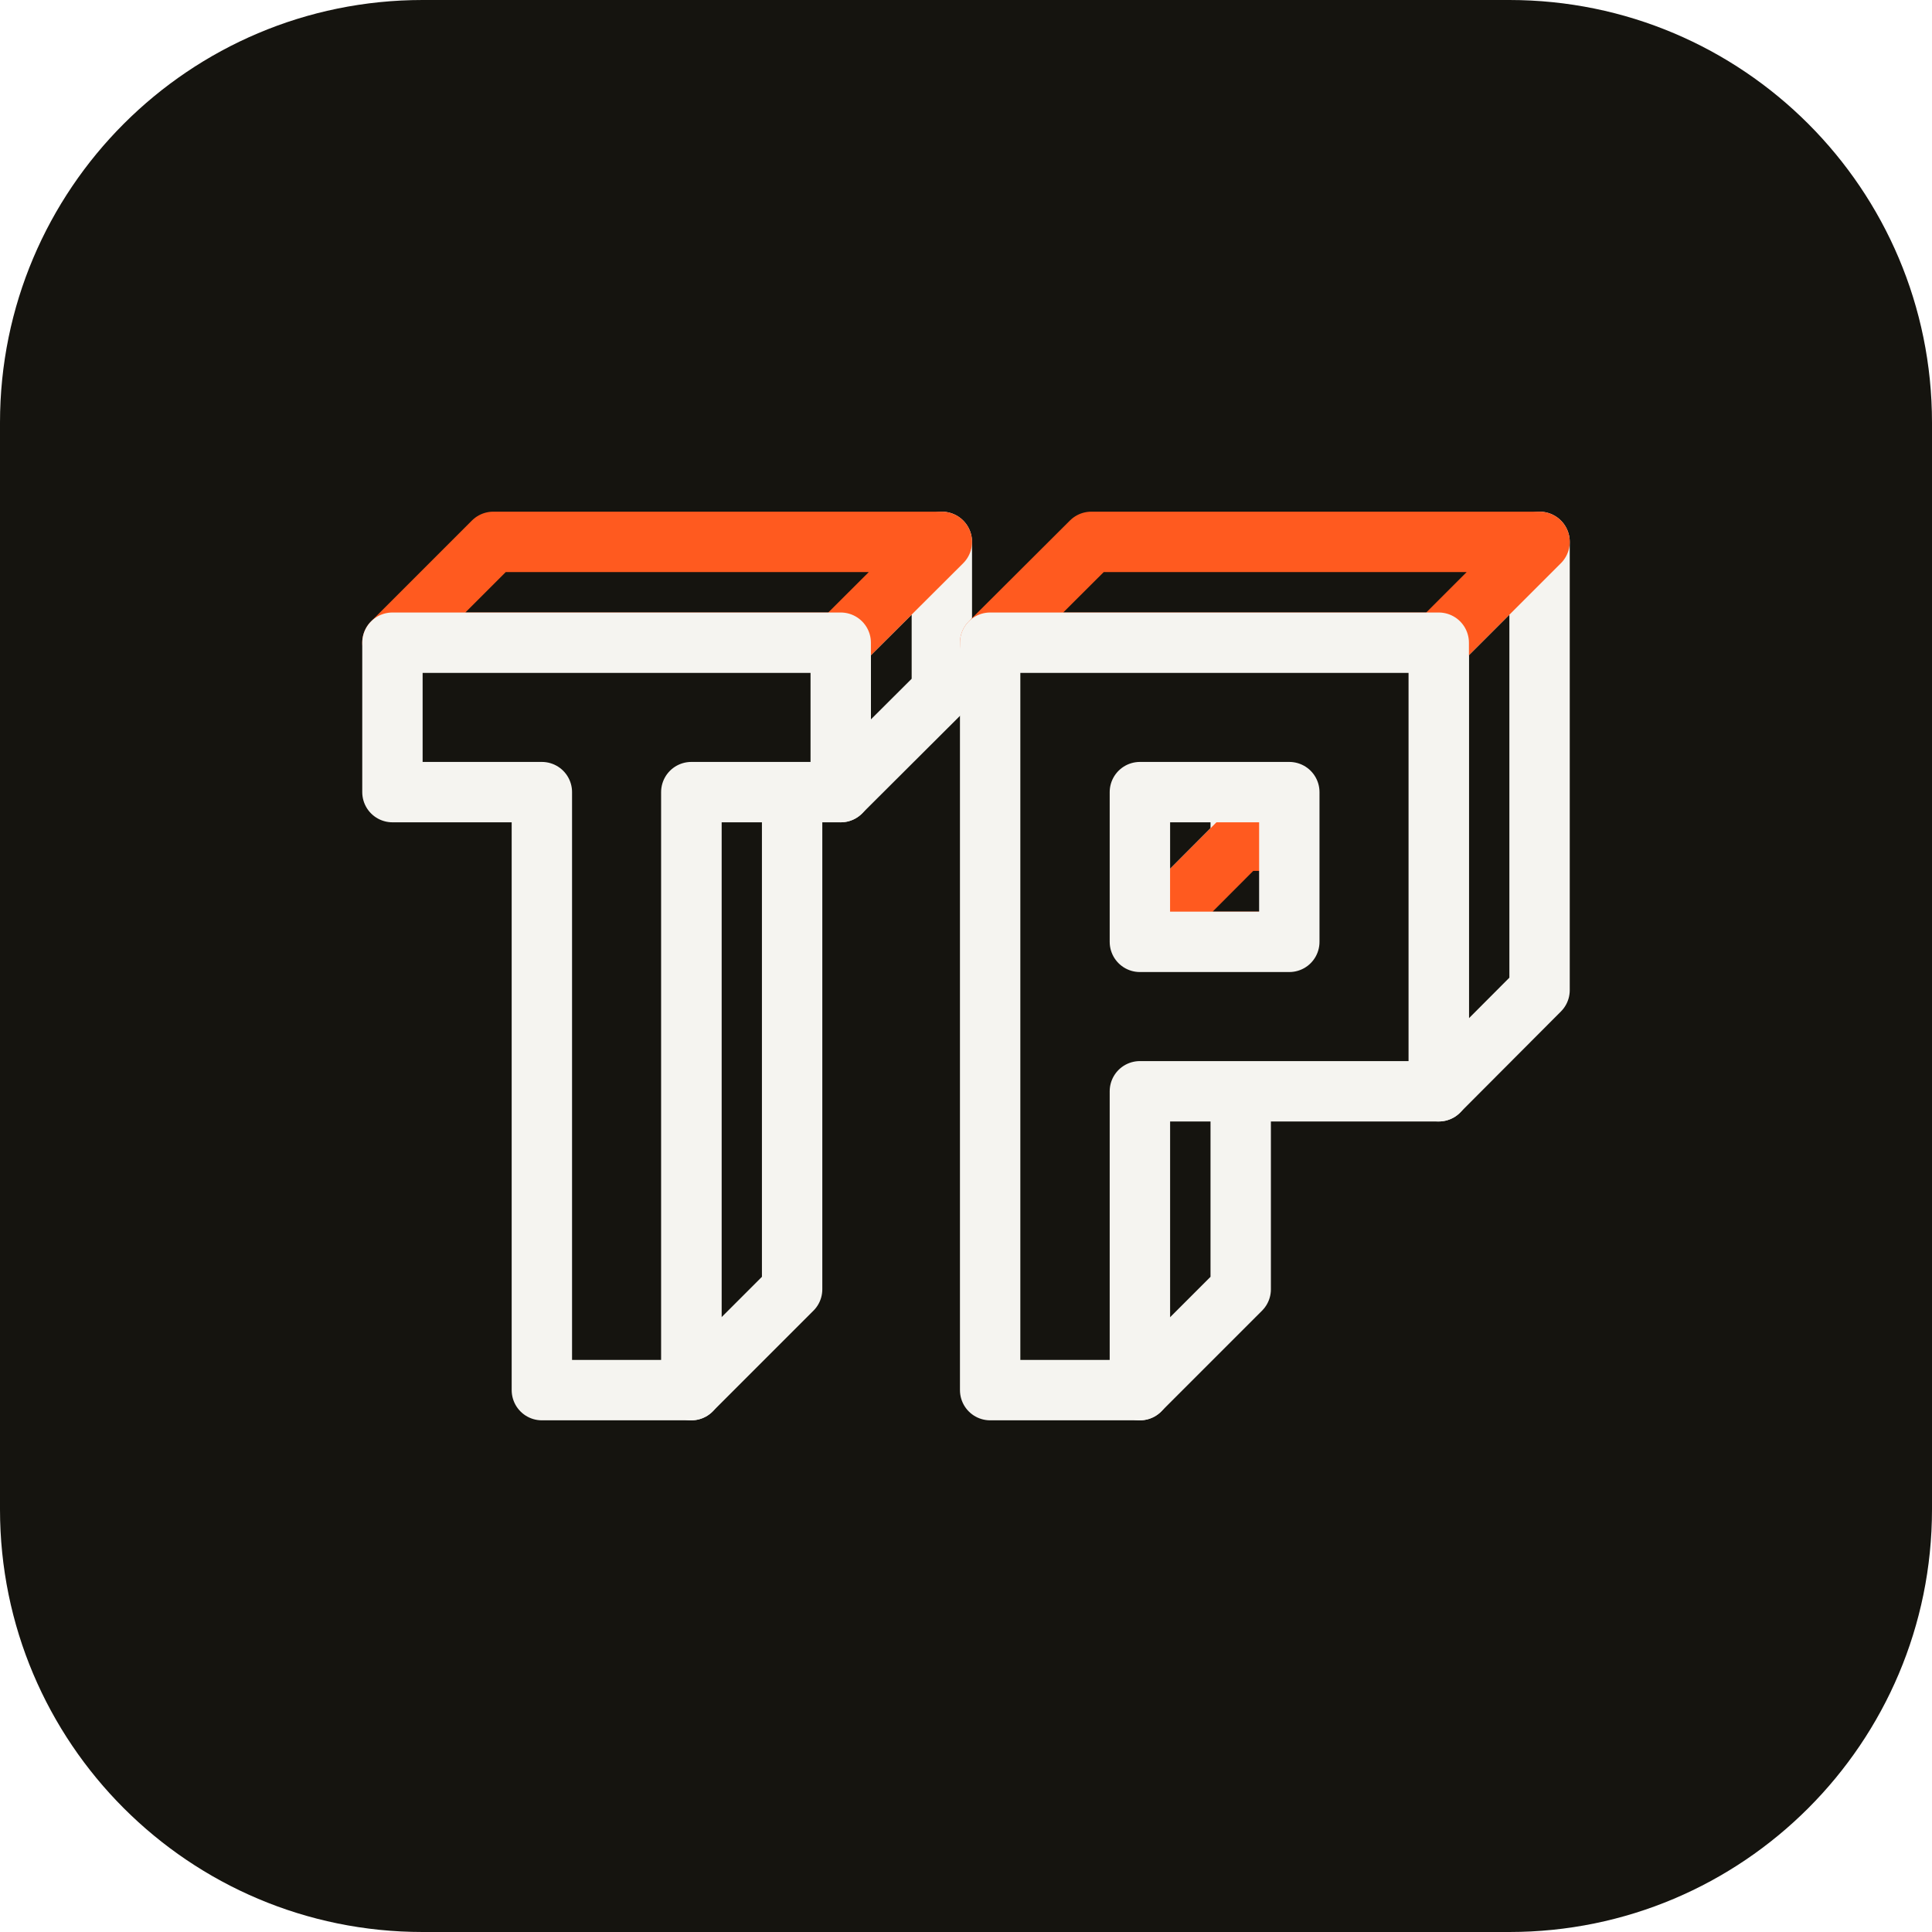
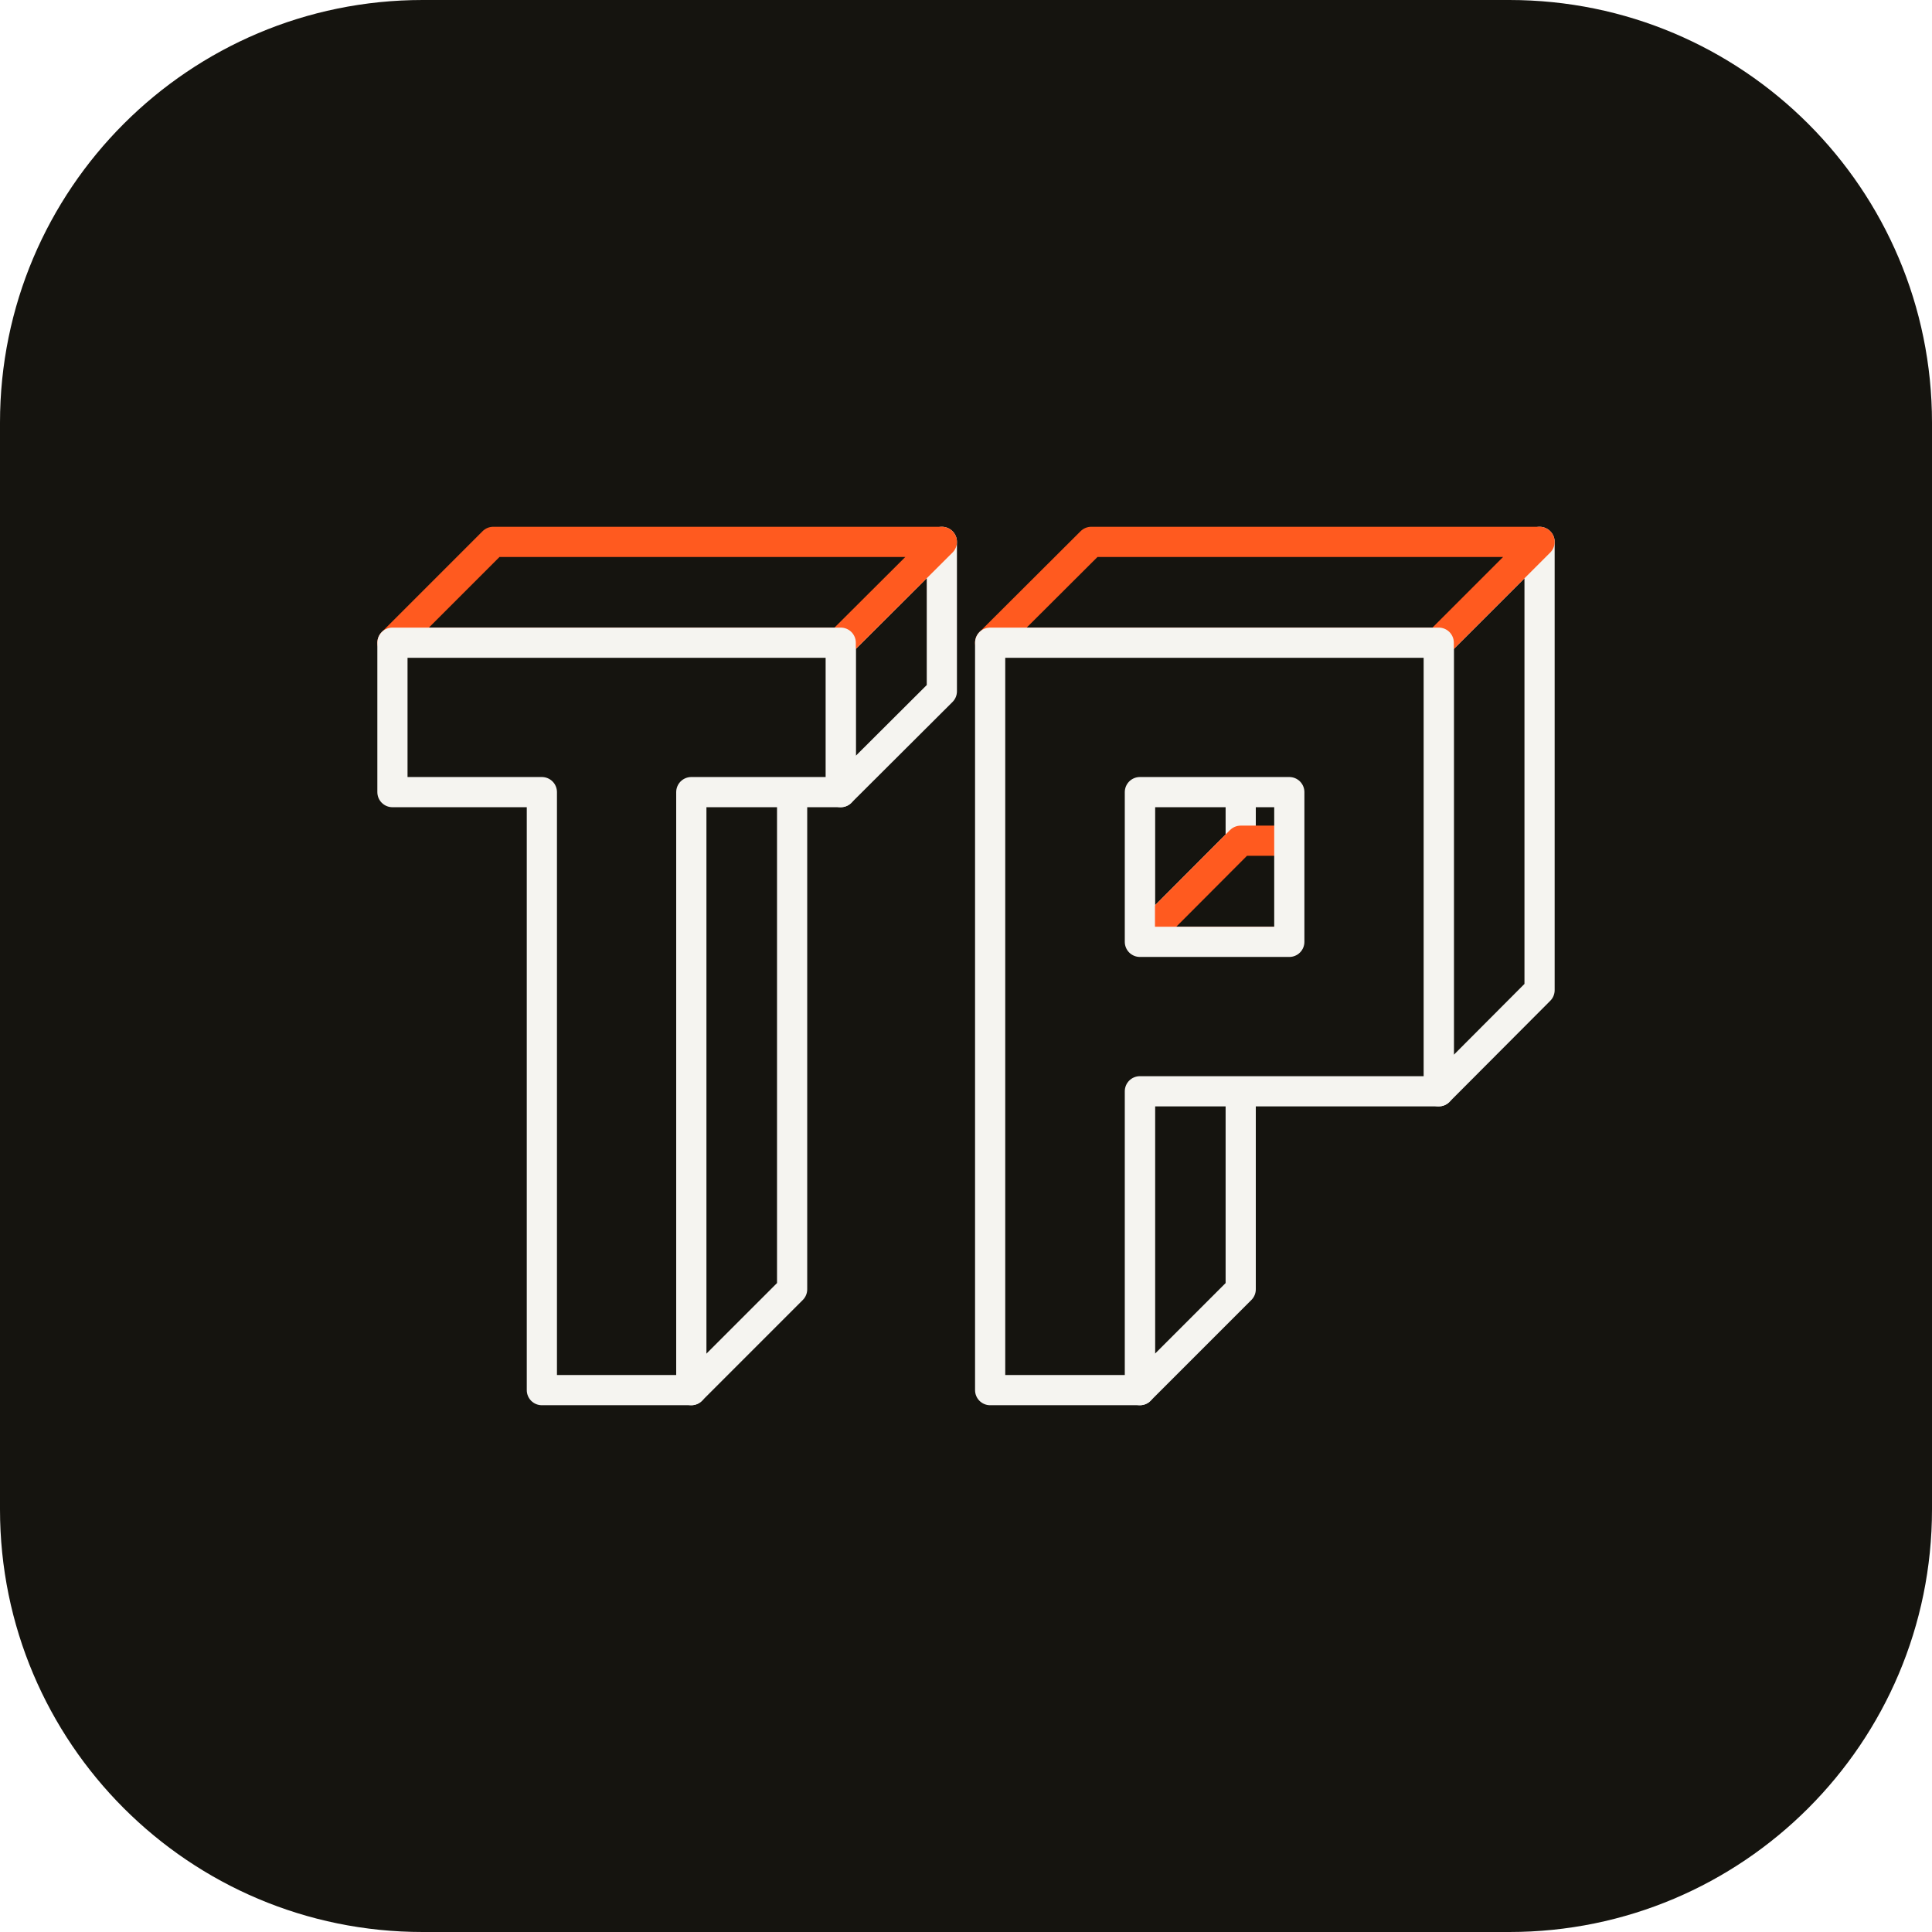
<svg xmlns="http://www.w3.org/2000/svg" viewBox="0 0 64 64">
  <rect width="64" height="64" rx="14" fill="#15140F" />
-   <g stroke-width="2.0" stroke-linejoin="round" stroke-linecap="round">
+   <g stroke-width="1.0" stroke-linejoin="round" stroke-linecap="round">
    <polygon points="22.90,26.24 26.24,22.90 26.24,42.71 22.90,46.05" fill="#15140F" stroke="#F5F4F0" />
    <polygon points="27.85,21.29 31.20,17.95 31.20,22.90 27.85,26.24" fill="#15140F" stroke="#F5F4F0" />
    <polygon points="37.76,26.24 41.10,22.90 41.10,27.85 37.76,31.20" fill="#15140F" stroke="#F5F4F0" />
    <polygon points="37.76,36.15 41.10,32.80 41.10,42.71 37.76,46.05" fill="#15140F" stroke="#F5F4F0" />
    <polygon points="47.66,21.29 51.00,17.95 51.00,32.80 47.66,36.15" fill="#15140F" stroke="#F5F4F0" />
    <polygon points="13.00,21.29 16.34,17.95 31.20,17.95 27.85,21.29" fill="#15140F" stroke="#FF5A1F" />
    <polygon points="32.80,21.29 36.15,17.95 51.00,17.95 47.66,21.29" fill="#15140F" stroke="#FF5A1F" />
    <polygon points="37.76,31.20 41.10,27.85 46.05,27.85 42.71,31.20" fill="#15140F" stroke="#FF5A1F" />
    <polygon points="13.00,21.29 27.85,21.29 27.85,26.24 22.90,26.24 22.90,46.05 17.95,46.05 17.95,26.24 13.00,26.24" fill="#15140F" stroke="#F5F4F0" />
    <path d="M32.80,21.29 L47.66,21.29 L47.66,36.15 L37.76,36.15 L37.76,46.05 L32.80,46.05Z M37.76,26.24 L42.71,26.24 L42.71,31.20 L37.76,31.20Z" fill="#15140F" fill-rule="evenodd" stroke="#F5F4F0" />
  </g>
</svg>
